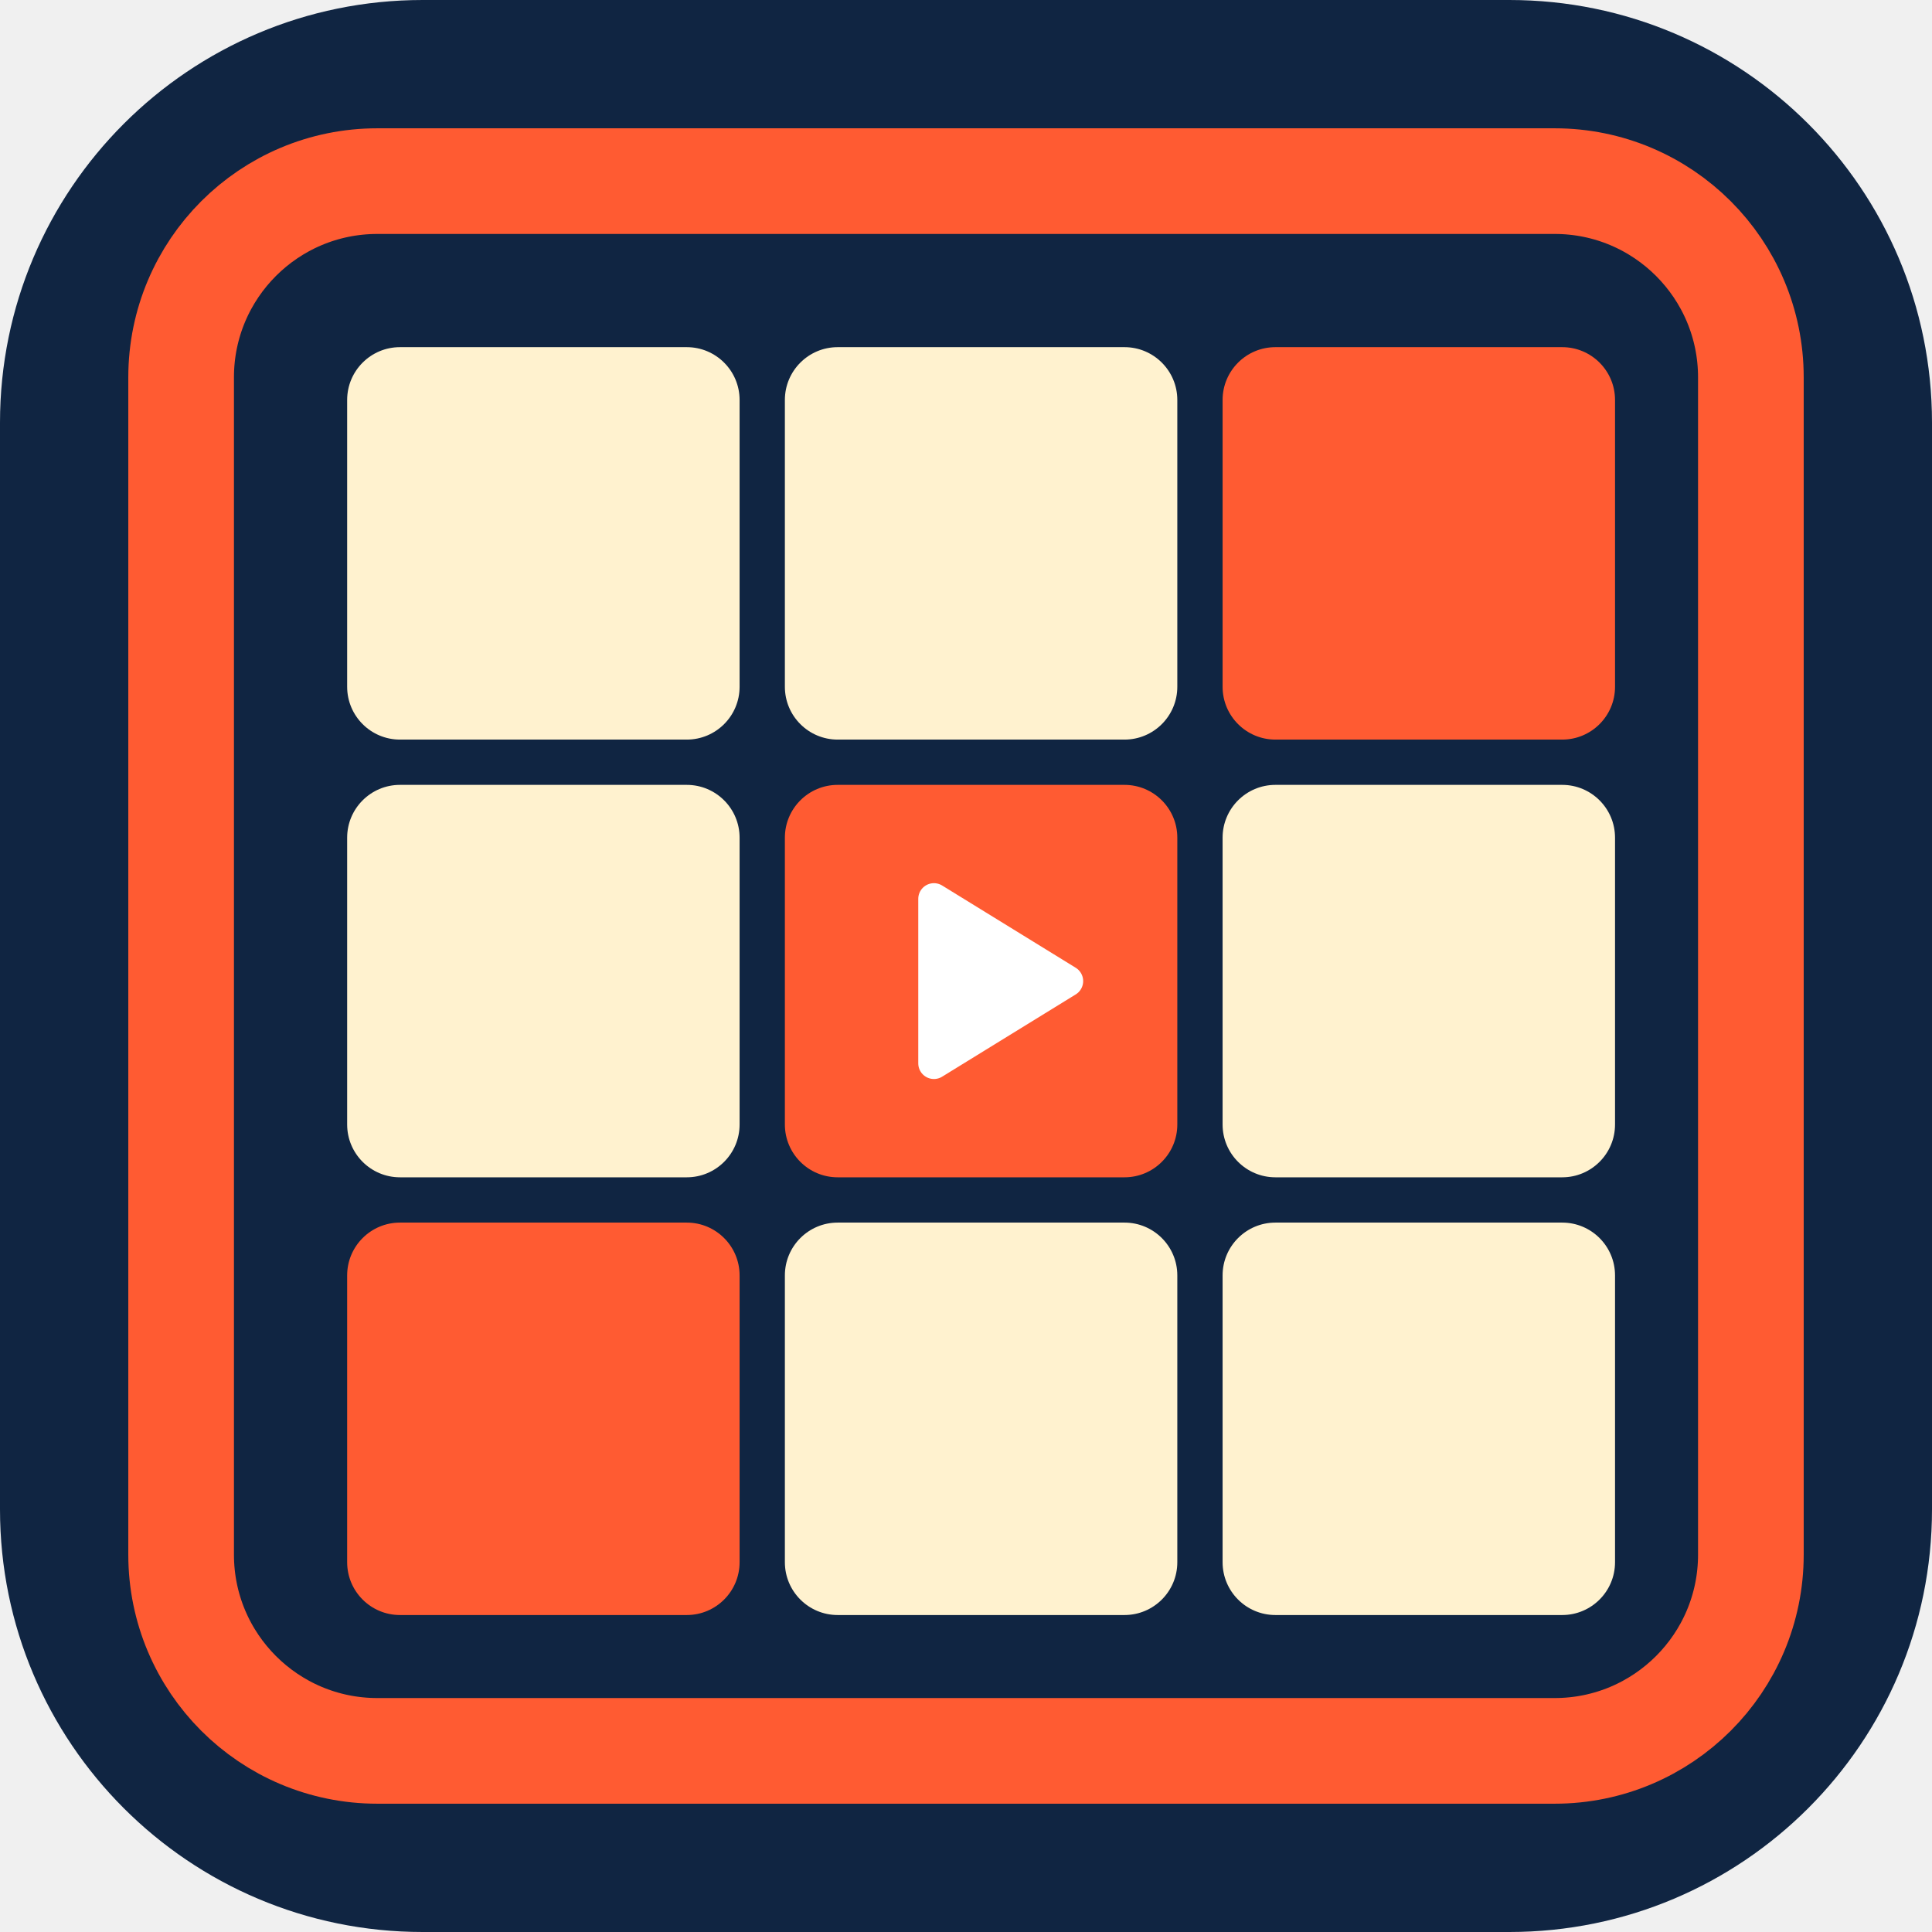
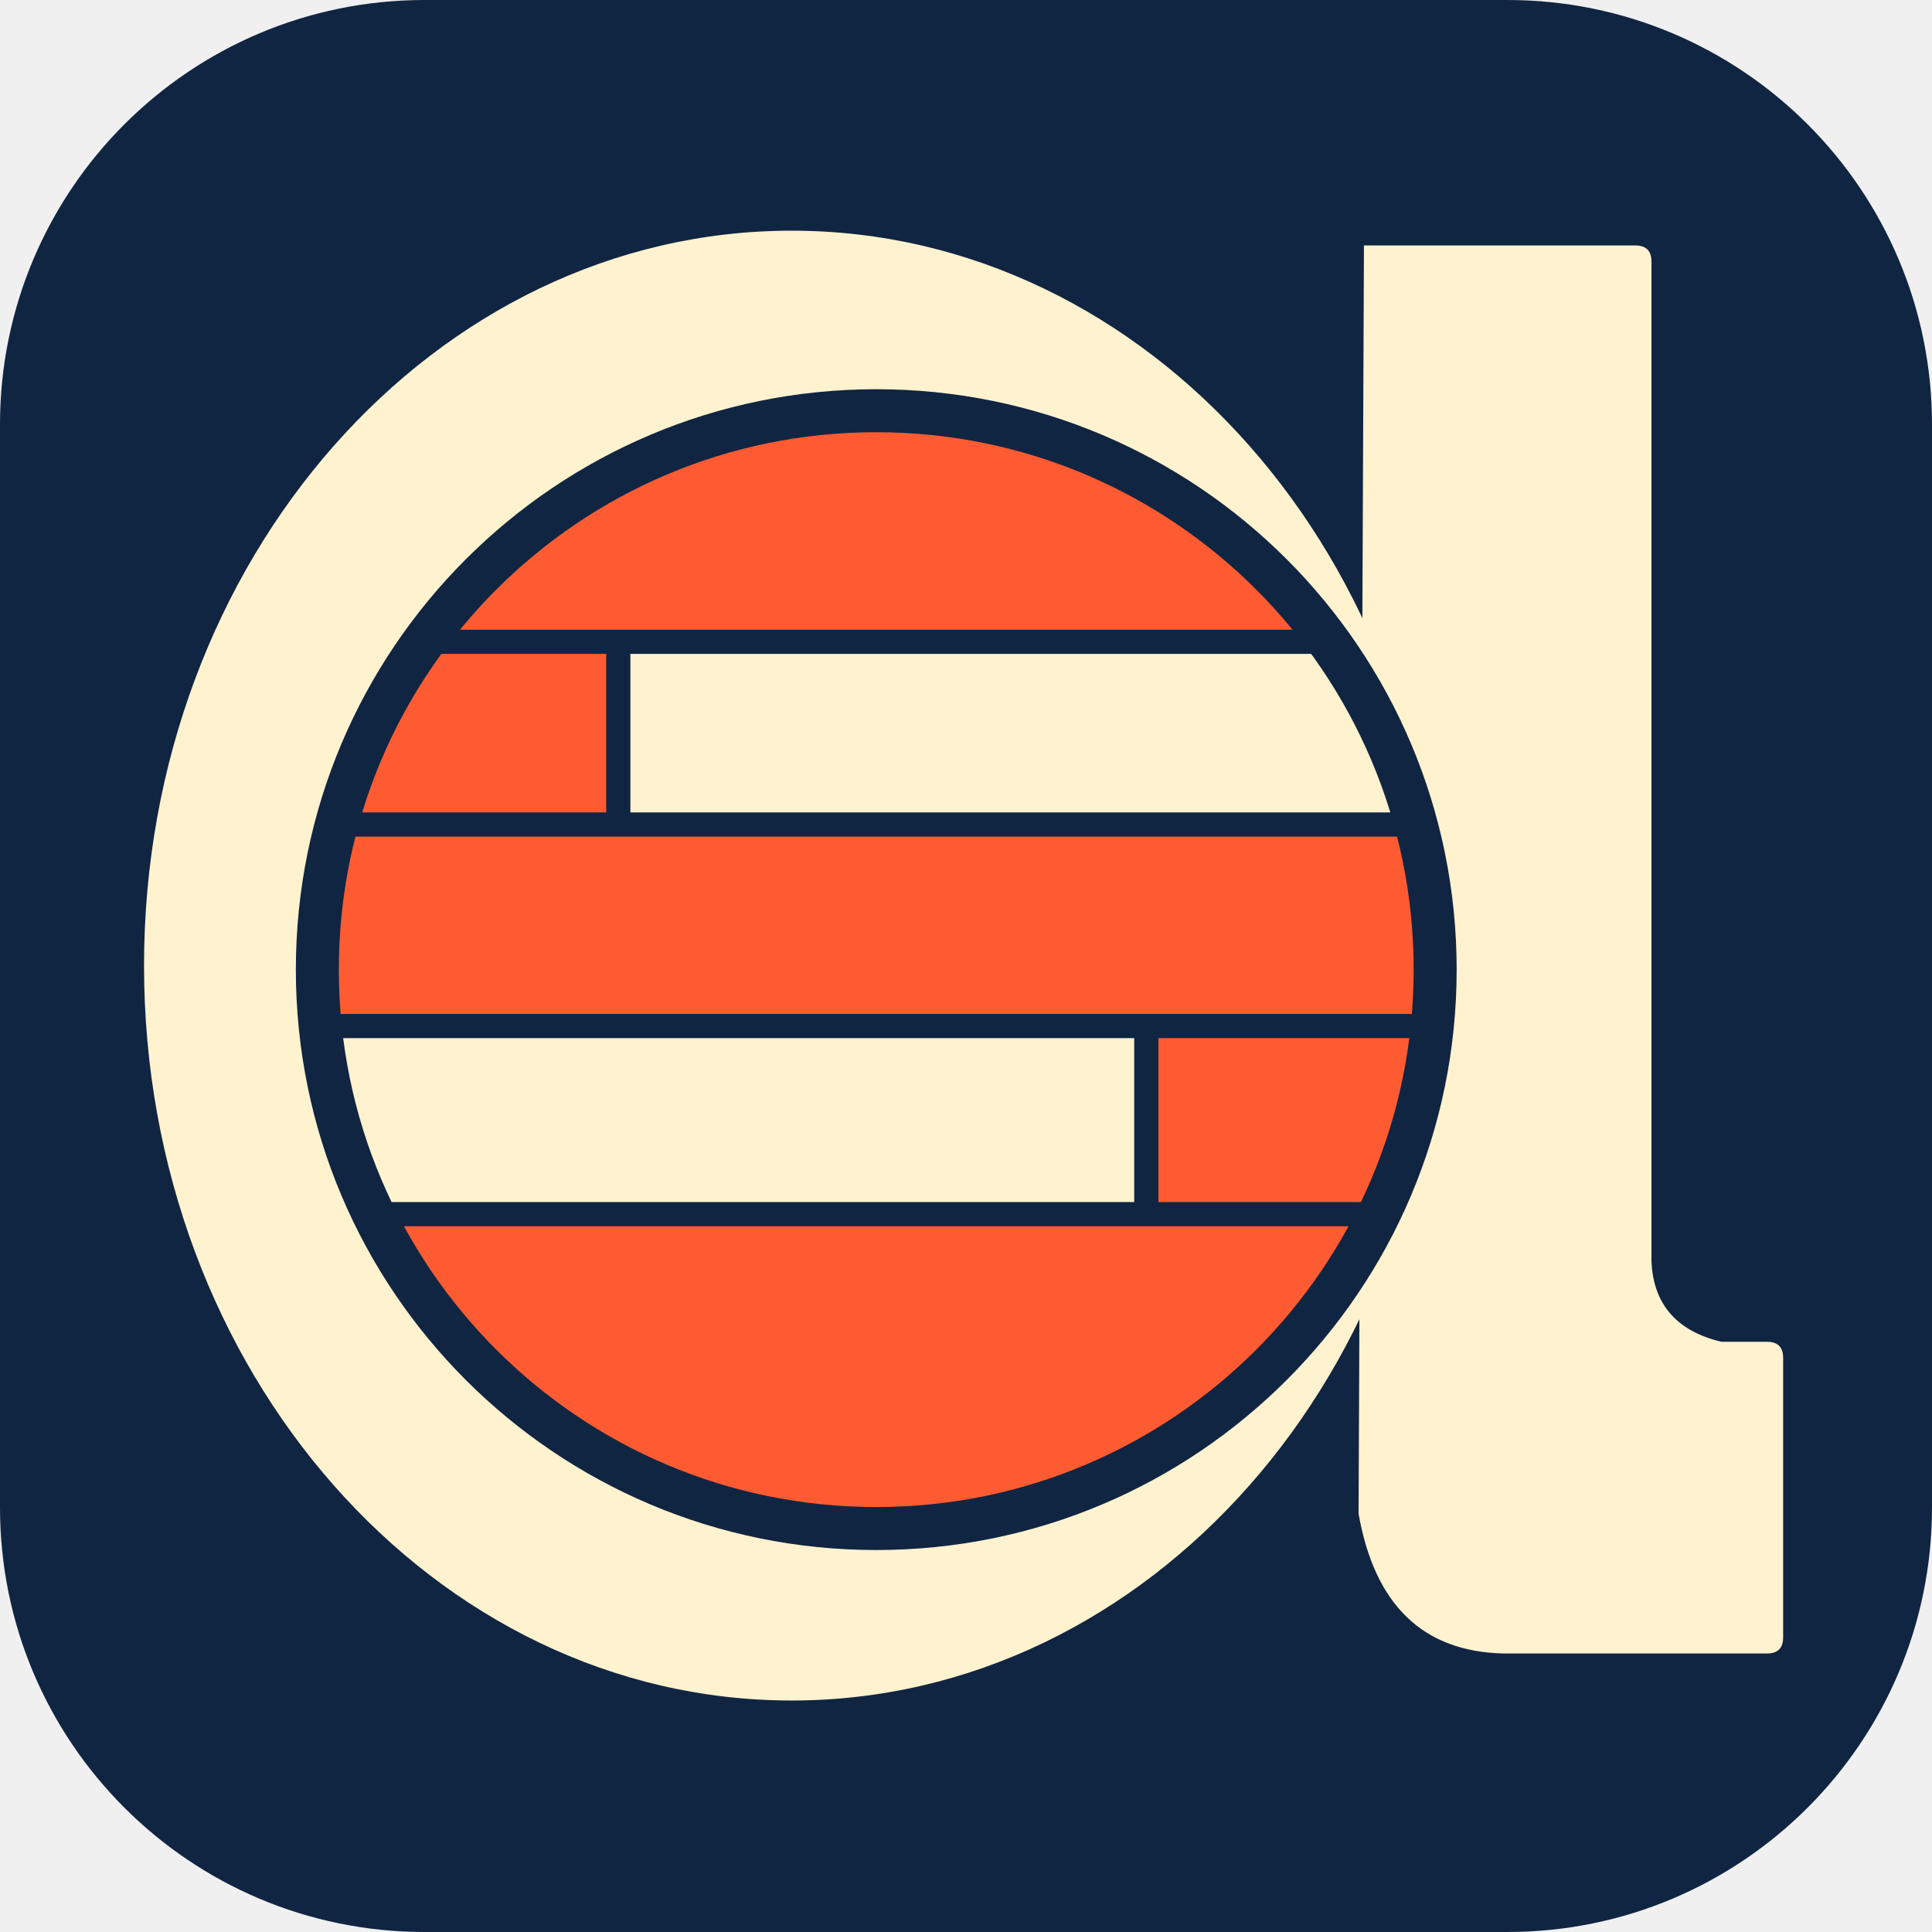
- <svg xmlns="http://www.w3.org/2000/svg" viewBox="0 0 512 512">
-   <rect width="512" height="512" rx="112" fill="#102542" />
-   <rect x="48" y="48" width="416" height="416" rx="52" fill="none" stroke="#FF5B32" stroke-width="28" />
-   <rect x="92" y="92" width="104" height="104" rx="14" fill="#FFF2CF" />
-   <rect x="208" y="92" width="104" height="104" rx="14" fill="#FFF2CF" />
-   <rect x="324" y="92" width="104" height="104" rx="14" fill="#FF5B32" />
-   <rect x="92" y="208" width="104" height="104" rx="14" fill="#FFF2CF" />
-   <rect x="208" y="208" width="104" height="104" rx="14" fill="#FF5B32" />
-   <path d="M247.5 238.2 L247.5 281.8 L282.9 260.0 Z" fill="#FFFFFF" stroke="#FFFFFF" stroke-width="8.3" stroke-linejoin="round" />
-   <rect x="324" y="208" width="104" height="104" rx="14" fill="#FFF2CF" />
-   <rect x="92" y="324" width="104" height="104" rx="14" fill="#FF5B32" />
-   <rect x="208" y="324" width="104" height="104" rx="14" fill="#FFF2CF" />
-   <rect x="324" y="324" width="104" height="104" rx="14" fill="#FFF2CF" />
+ <svg xmlns="http://www.w3.org/2000/svg" viewBox="0 0 1438 1438">
+   <rect width="1438" height="1438" rx="316" fill="#102542" />
+   <g transform="translate(89.2 116.7)">
+     <defs>
+       <clipPath id="as">
+         <circle cx="563" cy="605" r="400" />
+       </clipPath>
+     </defs>
+     <ellipse cx="500" cy="602" rx="482" ry="547" fill="#FFF2CF" />
+     <path d="M 926 66 H 1128 Q 1140 66 1140 78 V 822 Q 1142 870 1192 882 H 1226 Q 1238 882 1238 894 V 1102 Q 1238 1114 1226 1114 H 1030 Q 940 1112 922 1010 Z" fill="#FFF2CF" />
+     <circle cx="563" cy="605" r="432" fill="#102542" />
+     <g clip-path="url(#as)">
+       <rect x="110" y="150" width="910" height="202" fill="#FF5B32" />
+       <rect x="110" y="370" width="252" height="118" fill="#FF5B32" />
+       <rect x="380" y="370" width="640" height="118" fill="#FFF2CF" />
+       <rect x="110" y="506" width="910" height="132" fill="#FF5B32" />
+       <rect x="110" y="656" width="645" height="122" fill="#FFF2CF" />
+       <rect x="773" y="656" width="247" height="122" fill="#FF5B32" />
+       <rect x="110" y="796" width="910" height="304" fill="#FF5B32" />
+     </g>
+   </g>
</svg>
